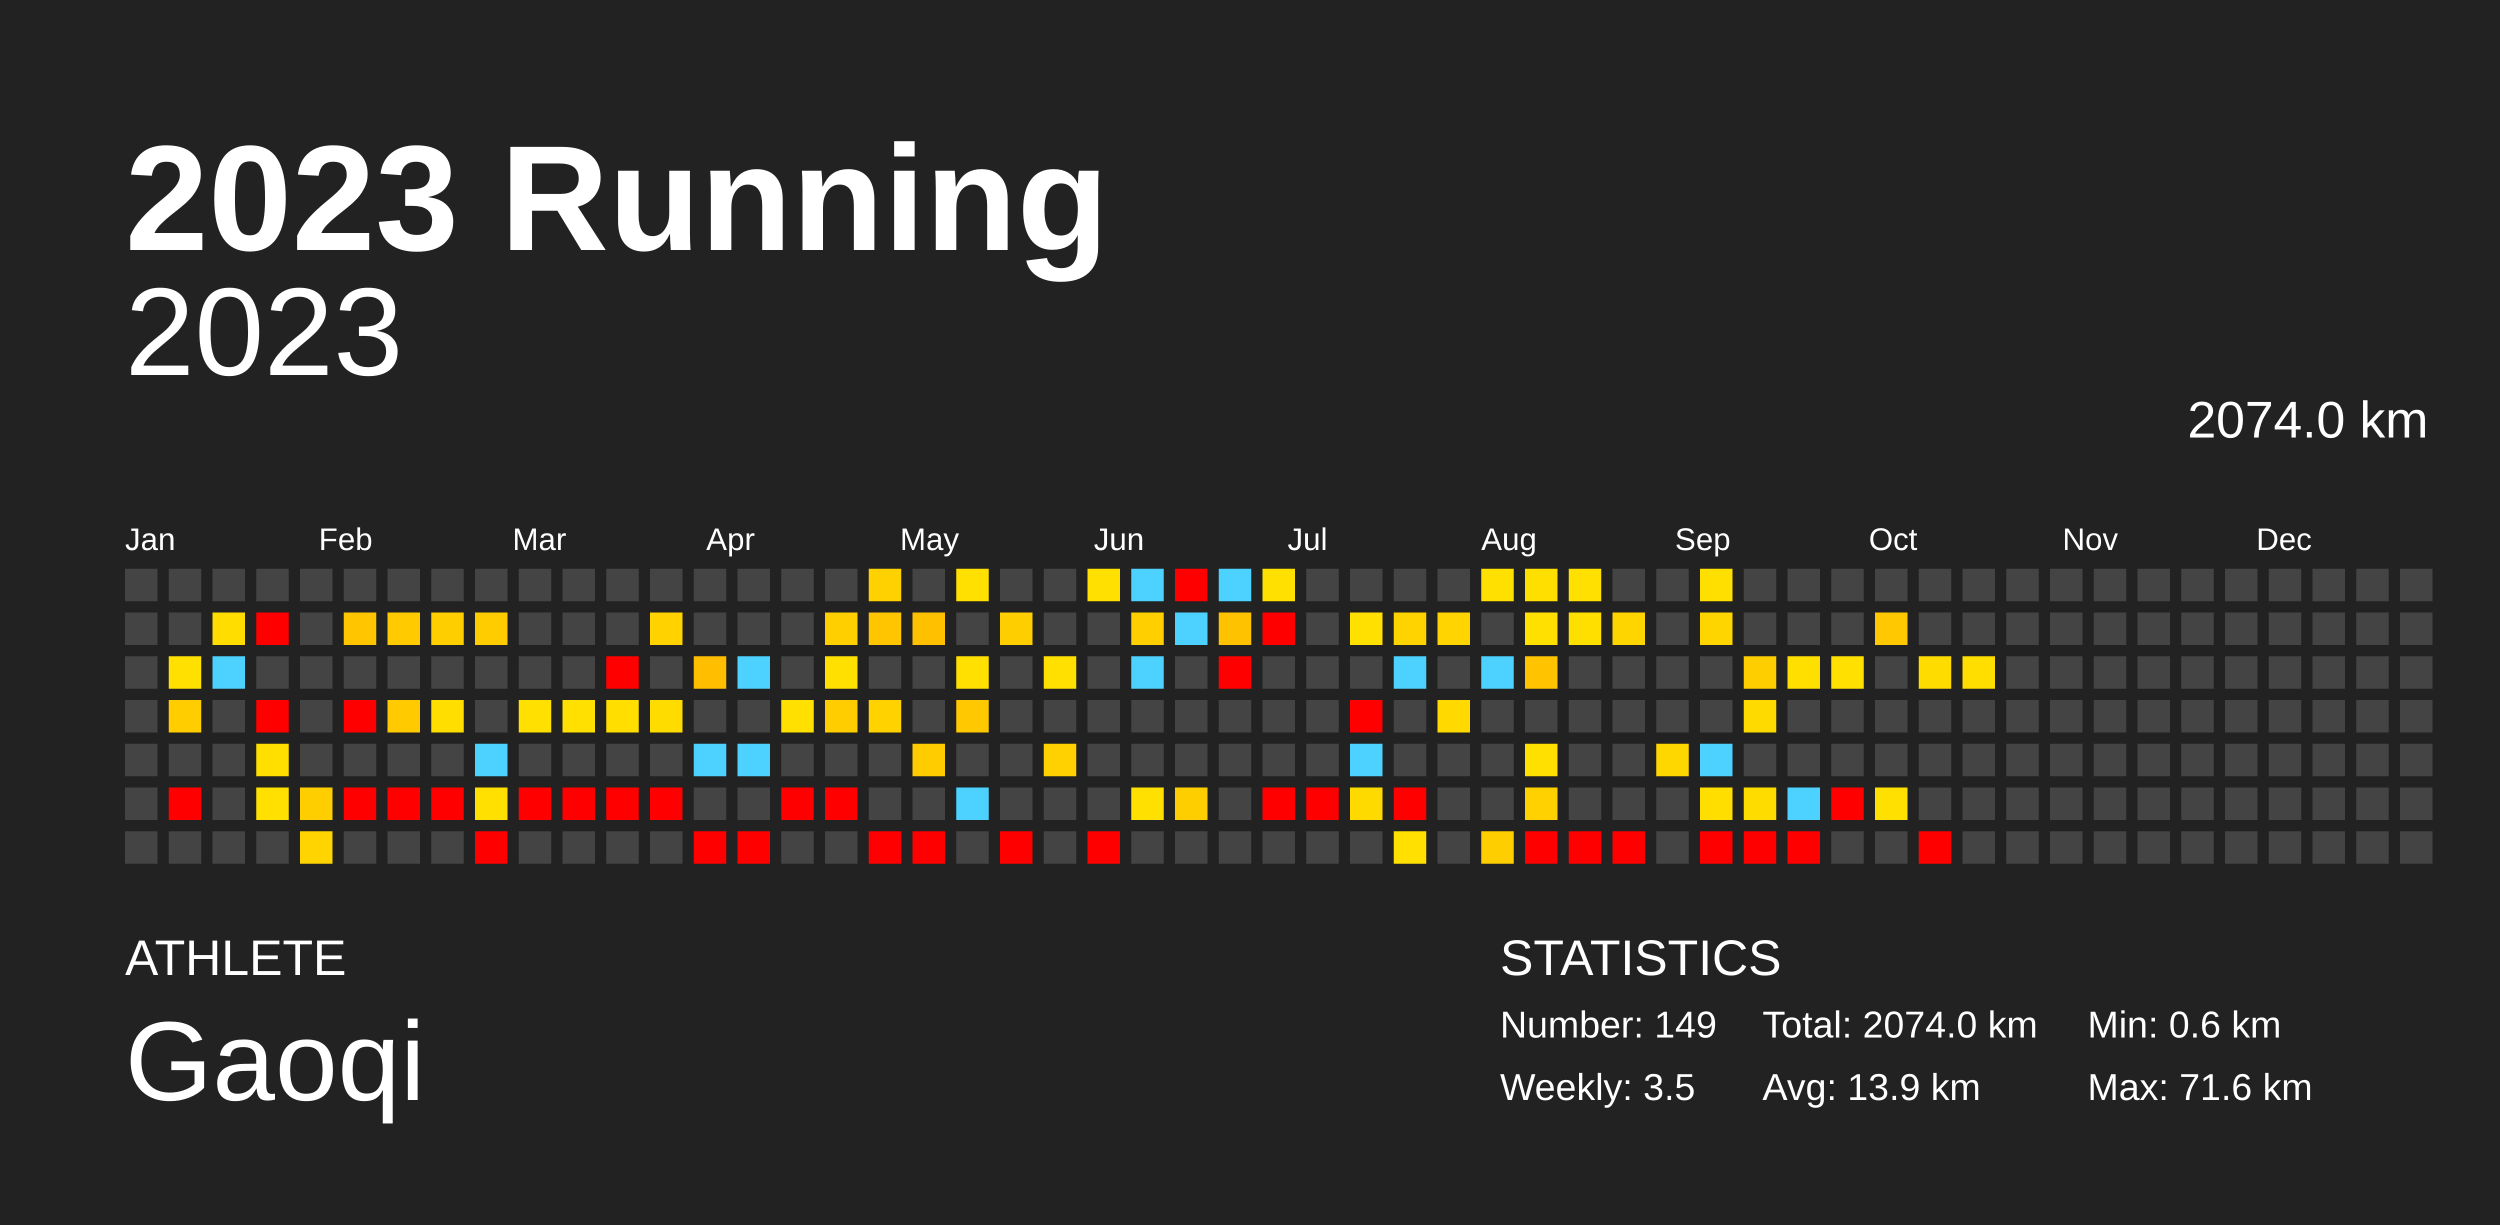
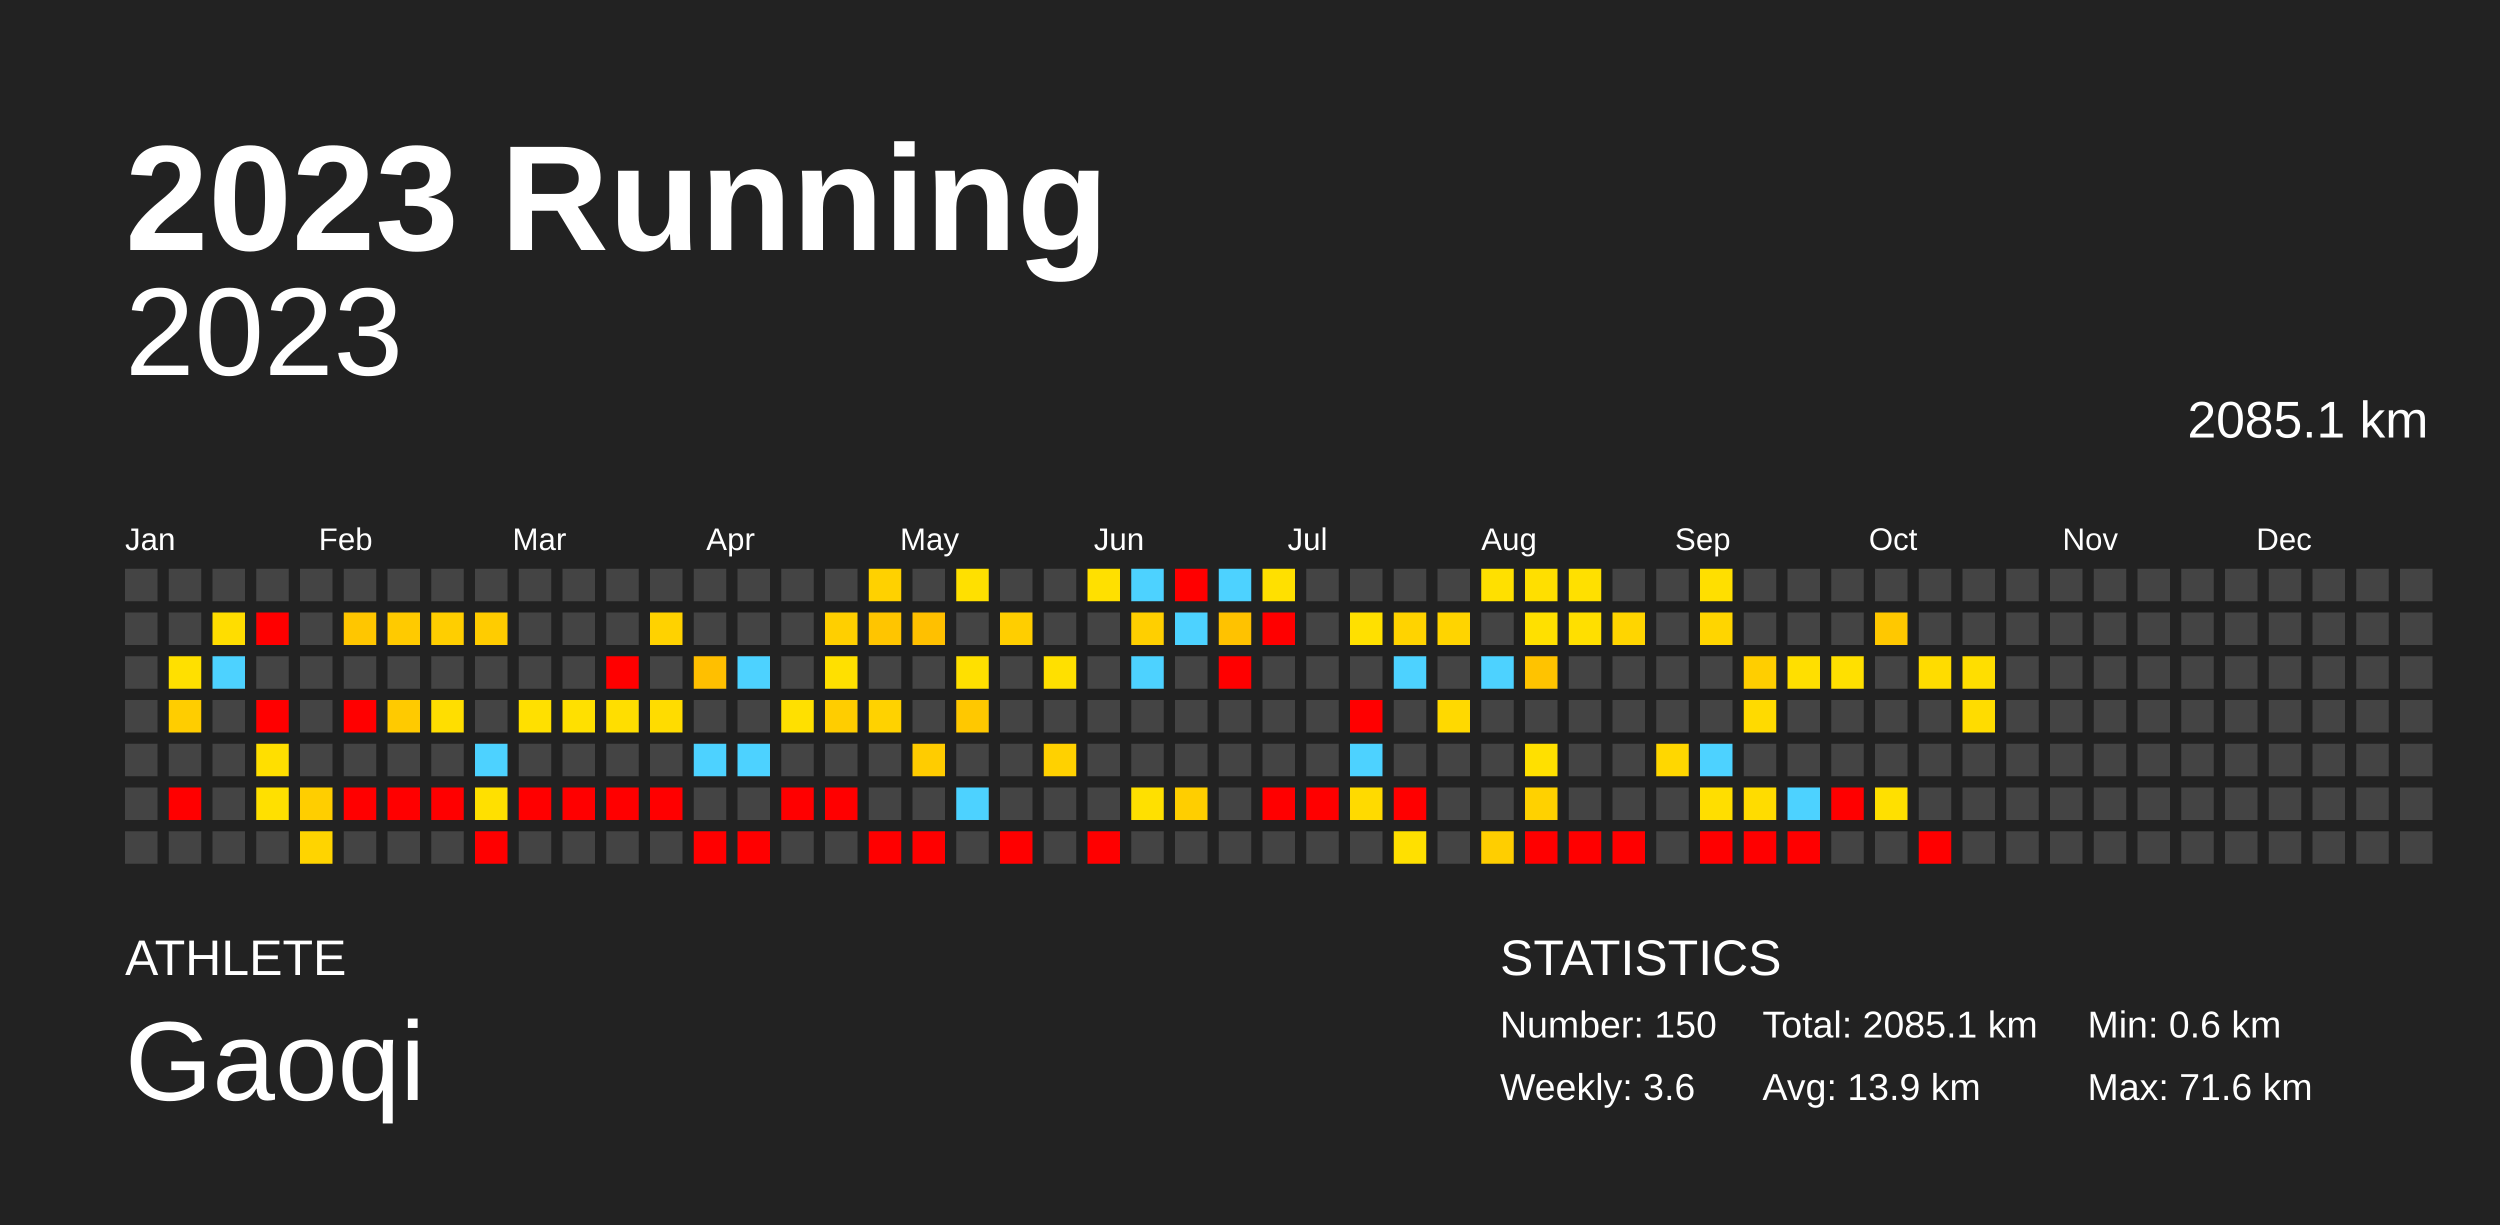
<svg xmlns="http://www.w3.org/2000/svg" baseProfile="full" height="98mm" version="1.1" viewBox="0,0,200,98" width="200mm">
  <defs />
  <rect fill="#222222" height="98" width="200" x="0" y="0" />
  <text fill="#FFFFFF" style="font-size:12px; font-family:Arial; font-weight:bold;" x="10" y="20">2023 Running</text>
  <text fill="#FFFFFF" style="font-size:4px; font-family:Arial" x="10" y="78">ATHLETE</text>
  <text fill="#FFFFFF" style="font-size:9px; font-family:Arial" x="10" y="88">Gaoqi</text>
  <text fill="#FFFFFF" style="font-size:4px; font-family:Arial" x="120" y="78">STATISTICS</text>
-   <text fill="#FFFFFF" style="font-size:3px; font-family:Arial" x="120" y="83">Number: 149</text>
-   <text fill="#FFFFFF" style="font-size:3px; font-family:Arial" x="120" y="88">Weekly: 3.5</text>
-   <text fill="#FFFFFF" style="font-size:3px; font-family:Arial" x="141" y="83">Total: 2074.0 km</text>
+   <text fill="#FFFFFF" style="font-size:3px; font-family:Arial" x="120" y="83">Number: 150</text>
+   <text fill="#FFFFFF" style="font-size:3px; font-family:Arial" x="120" y="88">Weekly: 3.6</text>
+   <text fill="#FFFFFF" style="font-size:3px; font-family:Arial" x="141" y="83">Total: 2085.1 km</text>
  <text fill="#FFFFFF" style="font-size:3px; font-family:Arial" x="141" y="88">Avg: 13.9 km</text>
  <text fill="#FFFFFF" style="font-size:3px; font-family:Arial" x="167" y="83">Min: 0.6 km</text>
  <text fill="#FFFFFF" style="font-size:3px; font-family:Arial" x="167" y="88">Max: 71.6 km</text>
  <text alignment-baseline="hanging" fill="#FFFFFF" style="font-size:10.0px; font-family:Arial;" x="10" y="30">2023</text>
-   <text alignment-baseline="hanging" fill="#FFFFFF" style="font-size:4.125px; font-family:Arial;" x="175" y="35">2074.0 km</text>
+   <text alignment-baseline="hanging" fill="#FFFFFF" style="font-size:4.125px; font-family:Arial;" x="175" y="35">2085.1 km</text>
  <text fill="#FFFFFF" style="font-size:2.5px; font-family:Arial" x="10.0" y="44">Jan</text>
  <text fill="#FFFFFF" style="font-size:2.5px; font-family:Arial" x="25.5" y="44">Feb</text>
  <text fill="#FFFFFF" style="font-size:2.5px; font-family:Arial" x="41.0" y="44">Mar</text>
  <text fill="#FFFFFF" style="font-size:2.5px; font-family:Arial" x="56.5" y="44">Apr</text>
  <text fill="#FFFFFF" style="font-size:2.5px; font-family:Arial" x="72.0" y="44">May</text>
  <text fill="#FFFFFF" style="font-size:2.5px; font-family:Arial" x="87.5" y="44">Jun</text>
  <text fill="#FFFFFF" style="font-size:2.5px; font-family:Arial" x="103.0" y="44">Jul</text>
  <text fill="#FFFFFF" style="font-size:2.5px; font-family:Arial" x="118.5" y="44">Aug</text>
  <text fill="#FFFFFF" style="font-size:2.5px; font-family:Arial" x="134.0" y="44">Sep</text>
  <text fill="#FFFFFF" style="font-size:2.5px; font-family:Arial" x="149.5" y="44">Oct</text>
  <text fill="#FFFFFF" style="font-size:2.5px; font-family:Arial" x="165.0" y="44">Nov</text>
  <text fill="#FFFFFF" style="font-size:2.5px; font-family:Arial" x="180.5" y="44">Dec</text>
  <rect fill="#444444" height="2.6" width="2.6" x="10.0" y="45.5" />
  <rect fill="#444444" height="2.6" width="2.6" x="10.0" y="49.0" />
  <rect fill="#444444" height="2.6" width="2.6" x="10.0" y="52.5" />
  <rect fill="#444444" height="2.6" width="2.6" x="10.0" y="56.0" />
  <rect fill="#444444" height="2.6" width="2.6" x="10.0" y="59.5" />
  <rect fill="#444444" height="2.6" width="2.6" x="10.0" y="63.0" />
  <rect fill="#444444" height="2.6" width="2.6" x="10.0" y="66.5" />
  <rect fill="#444444" height="2.6" width="2.6" x="13.5" y="45.5" />
  <rect fill="#444444" height="2.6" width="2.6" x="13.5" y="49.0" />
  <rect fill="#ffe000" height="2.6" width="2.6" x="13.5" y="52.5" />
  <rect fill="#ffcd00" height="2.6" width="2.6" x="13.5" y="56.0" />
  <rect fill="#444444" height="2.6" width="2.6" x="13.5" y="59.5" />
  <rect fill="red" height="2.6" width="2.6" x="13.5" y="63.0" />
  <rect fill="#444444" height="2.6" width="2.6" x="13.5" y="66.5" />
  <rect fill="#444444" height="2.6" width="2.6" x="17.0" y="45.5" />
  <rect fill="#ffdd00" height="2.6" width="2.6" x="17.0" y="49.0" />
  <rect fill="#4dd2ff" height="2.6" width="2.6" x="17.0" y="52.5" />
  <rect fill="#444444" height="2.6" width="2.6" x="17.0" y="56.0" />
  <rect fill="#444444" height="2.6" width="2.6" x="17.0" y="59.5" />
  <rect fill="#444444" height="2.6" width="2.6" x="17.0" y="63.0" />
  <rect fill="#444444" height="2.6" width="2.6" x="17.0" y="66.5" />
  <rect fill="#444444" height="2.6" width="2.6" x="20.5" y="45.5" />
  <rect fill="red" height="2.6" width="2.6" x="20.5" y="49.0" />
  <rect fill="#444444" height="2.6" width="2.6" x="20.5" y="52.5" />
  <rect fill="red" height="2.6" width="2.6" x="20.5" y="56.0" />
  <rect fill="#ffdf00" height="2.6" width="2.6" x="20.5" y="59.5" />
  <rect fill="#ffe000" height="2.6" width="2.6" x="20.5" y="63.0" />
  <rect fill="#444444" height="2.6" width="2.6" x="20.5" y="66.5" />
  <rect fill="#444444" height="2.6" width="2.6" x="24.0" y="45.5" />
  <rect fill="#444444" height="2.6" width="2.6" x="24.0" y="49.0" />
  <rect fill="#444444" height="2.6" width="2.6" x="24.0" y="52.5" />
  <rect fill="#444444" height="2.6" width="2.6" x="24.0" y="56.0" />
  <rect fill="#444444" height="2.6" width="2.6" x="24.0" y="59.5" />
  <rect fill="#ffce00" height="2.6" width="2.6" x="24.0" y="63.0" />
  <rect fill="#ffd400" height="2.6" width="2.6" x="24.0" y="66.5" />
  <rect fill="#444444" height="2.6" width="2.6" x="27.5" y="45.5" />
  <rect fill="#ffc600" height="2.6" width="2.6" x="27.5" y="49.0" />
  <rect fill="#444444" height="2.6" width="2.6" x="27.5" y="52.5" />
  <rect fill="red" height="2.6" width="2.6" x="27.5" y="56.0" />
  <rect fill="#444444" height="2.6" width="2.6" x="27.5" y="59.5" />
  <rect fill="red" height="2.6" width="2.6" x="27.5" y="63.0" />
  <rect fill="#444444" height="2.6" width="2.6" x="27.5" y="66.5" />
  <rect fill="#444444" height="2.6" width="2.6" x="31.0" y="45.5" />
  <rect fill="#ffca00" height="2.6" width="2.6" x="31.0" y="49.0" />
  <rect fill="#444444" height="2.6" width="2.6" x="31.0" y="52.5" />
  <rect fill="#ffca00" height="2.6" width="2.6" x="31.0" y="56.0" />
  <rect fill="#444444" height="2.6" width="2.6" x="31.0" y="59.5" />
  <rect fill="red" height="2.6" width="2.6" x="31.0" y="63.0" />
  <rect fill="#444444" height="2.6" width="2.6" x="31.0" y="66.5" />
  <rect fill="#444444" height="2.6" width="2.6" x="34.5" y="45.5" />
  <rect fill="#ffce00" height="2.6" width="2.6" x="34.5" y="49.0" />
  <rect fill="#444444" height="2.6" width="2.6" x="34.5" y="52.5" />
  <rect fill="#ffde00" height="2.6" width="2.6" x="34.5" y="56.0" />
  <rect fill="#444444" height="2.6" width="2.6" x="34.5" y="59.5" />
  <rect fill="red" height="2.6" width="2.6" x="34.5" y="63.0" />
  <rect fill="#444444" height="2.6" width="2.6" x="34.5" y="66.5" />
  <rect fill="#444444" height="2.6" width="2.6" x="38.0" y="45.5" />
  <rect fill="#ffcc00" height="2.6" width="2.6" x="38.0" y="49.0" />
  <rect fill="#444444" height="2.6" width="2.6" x="38.0" y="52.5" />
  <rect fill="#444444" height="2.6" width="2.6" x="38.0" y="56.0" />
  <rect fill="#4dd2ff" height="2.6" width="2.6" x="38.0" y="59.5" />
  <rect fill="#ffe000" height="2.6" width="2.6" x="38.0" y="63.0" />
  <rect fill="red" height="2.6" width="2.6" x="38.0" y="66.5" />
  <rect fill="#444444" height="2.6" width="2.6" x="41.5" y="45.5" />
  <rect fill="#444444" height="2.6" width="2.6" x="41.5" y="49.0" />
  <rect fill="#444444" height="2.6" width="2.6" x="41.5" y="52.5" />
  <rect fill="#ffe000" height="2.6" width="2.6" x="41.5" y="56.0" />
  <rect fill="#444444" height="2.6" width="2.6" x="41.5" y="59.5" />
  <rect fill="red" height="2.6" width="2.6" x="41.5" y="63.0" />
  <rect fill="#444444" height="2.6" width="2.6" x="41.5" y="66.5" />
  <rect fill="#444444" height="2.6" width="2.6" x="45.0" y="45.5" />
  <rect fill="#444444" height="2.6" width="2.6" x="45.0" y="49.0" />
  <rect fill="#444444" height="2.6" width="2.6" x="45.0" y="52.5" />
  <rect fill="#ffe000" height="2.6" width="2.6" x="45.0" y="56.0" />
  <rect fill="#444444" height="2.6" width="2.6" x="45.0" y="59.5" />
  <rect fill="red" height="2.6" width="2.6" x="45.0" y="63.0" />
  <rect fill="#444444" height="2.6" width="2.6" x="45.0" y="66.5" />
  <rect fill="#444444" height="2.6" width="2.6" x="48.5" y="45.5" />
  <rect fill="#444444" height="2.6" width="2.6" x="48.5" y="49.0" />
  <rect fill="red" height="2.6" width="2.6" x="48.5" y="52.5" />
  <rect fill="#ffde00" height="2.6" width="2.6" x="48.5" y="56.0" />
  <rect fill="#444444" height="2.6" width="2.6" x="48.5" y="59.5" />
  <rect fill="red" height="2.6" width="2.6" x="48.5" y="63.0" />
  <rect fill="#444444" height="2.6" width="2.6" x="48.5" y="66.5" />
  <rect fill="#444444" height="2.6" width="2.6" x="52.0" y="45.5" />
  <rect fill="#ffd200" height="2.6" width="2.6" x="52.0" y="49.0" />
  <rect fill="#444444" height="2.6" width="2.6" x="52.0" y="52.5" />
  <rect fill="#ffdc00" height="2.6" width="2.6" x="52.0" y="56.0" />
  <rect fill="#444444" height="2.6" width="2.6" x="52.0" y="59.5" />
  <rect fill="red" height="2.6" width="2.6" x="52.0" y="63.0" />
  <rect fill="#444444" height="2.6" width="2.6" x="52.0" y="66.5" />
  <rect fill="#444444" height="2.6" width="2.6" x="55.5" y="45.5" />
  <rect fill="#444444" height="2.6" width="2.6" x="55.5" y="49.0" />
  <rect fill="#ffbf00" height="2.6" width="2.6" x="55.5" y="52.5" />
  <rect fill="#444444" height="2.6" width="2.6" x="55.5" y="56.0" />
  <rect fill="#4dd2ff" height="2.6" width="2.6" x="55.5" y="59.5" />
  <rect fill="#444444" height="2.6" width="2.6" x="55.5" y="63.0" />
  <rect fill="red" height="2.6" width="2.6" x="55.5" y="66.5" />
  <rect fill="#444444" height="2.6" width="2.6" x="59.0" y="45.5" />
  <rect fill="#444444" height="2.6" width="2.6" x="59.0" y="49.0" />
  <rect fill="#4dd2ff" height="2.6" width="2.6" x="59.0" y="52.5" />
  <rect fill="#444444" height="2.6" width="2.6" x="59.0" y="56.0" />
  <rect fill="#4dd2ff" height="2.6" width="2.6" x="59.0" y="59.5" />
  <rect fill="#444444" height="2.6" width="2.6" x="59.0" y="63.0" />
  <rect fill="red" height="2.6" width="2.6" x="59.0" y="66.5" />
  <rect fill="#444444" height="2.6" width="2.6" x="62.5" y="45.5" />
  <rect fill="#444444" height="2.6" width="2.6" x="62.5" y="49.0" />
  <rect fill="#444444" height="2.6" width="2.6" x="62.5" y="52.5" />
  <rect fill="#ffe000" height="2.6" width="2.6" x="62.5" y="56.0" />
  <rect fill="#444444" height="2.6" width="2.6" x="62.5" y="59.5" />
  <rect fill="red" height="2.6" width="2.6" x="62.5" y="63.0" />
  <rect fill="#444444" height="2.6" width="2.6" x="62.5" y="66.5" />
  <rect fill="#444444" height="2.6" width="2.6" x="66.0" y="45.5" />
  <rect fill="#ffcf00" height="2.6" width="2.6" x="66.0" y="49.0" />
  <rect fill="#ffe000" height="2.6" width="2.6" x="66.0" y="52.5" />
  <rect fill="#ffcd00" height="2.6" width="2.6" x="66.0" y="56.0" />
  <rect fill="#444444" height="2.6" width="2.6" x="66.0" y="59.5" />
  <rect fill="red" height="2.6" width="2.6" x="66.0" y="63.0" />
  <rect fill="#444444" height="2.6" width="2.6" x="66.0" y="66.5" />
  <rect fill="#ffd100" height="2.6" width="2.6" x="69.5" y="45.5" />
  <rect fill="#ffc500" height="2.6" width="2.6" x="69.5" y="49.0" />
  <rect fill="#444444" height="2.6" width="2.6" x="69.5" y="52.5" />
  <rect fill="#ffd200" height="2.6" width="2.6" x="69.5" y="56.0" />
  <rect fill="#444444" height="2.6" width="2.6" x="69.5" y="59.5" />
  <rect fill="#444444" height="2.6" width="2.6" x="69.5" y="63.0" />
  <rect fill="red" height="2.6" width="2.6" x="69.5" y="66.5" />
  <rect fill="#444444" height="2.6" width="2.6" x="73.0" y="45.5" />
  <rect fill="#ffc000" height="2.6" width="2.6" x="73.0" y="49.0" />
  <rect fill="#444444" height="2.6" width="2.6" x="73.0" y="52.5" />
  <rect fill="#444444" height="2.6" width="2.6" x="73.0" y="56.0" />
  <rect fill="#ffcc00" height="2.6" width="2.6" x="73.0" y="59.5" />
  <rect fill="#444444" height="2.6" width="2.6" x="73.0" y="63.0" />
  <rect fill="red" height="2.6" width="2.6" x="73.0" y="66.5" />
  <rect fill="#ffe000" height="2.6" width="2.6" x="76.5" y="45.5" />
  <rect fill="#444444" height="2.6" width="2.6" x="76.5" y="49.0" />
  <rect fill="#ffe000" height="2.6" width="2.6" x="76.5" y="52.5" />
  <rect fill="#ffc800" height="2.6" width="2.6" x="76.5" y="56.0" />
  <rect fill="#444444" height="2.6" width="2.6" x="76.5" y="59.5" />
  <rect fill="#4dd2ff" height="2.6" width="2.6" x="76.5" y="63.0" />
  <rect fill="#444444" height="2.6" width="2.6" x="76.5" y="66.5" />
  <rect fill="#444444" height="2.6" width="2.6" x="80.0" y="45.5" />
  <rect fill="#ffce00" height="2.6" width="2.6" x="80.0" y="49.0" />
  <rect fill="#444444" height="2.6" width="2.6" x="80.0" y="52.5" />
  <rect fill="#444444" height="2.6" width="2.6" x="80.0" y="56.0" />
  <rect fill="#444444" height="2.6" width="2.6" x="80.0" y="59.5" />
  <rect fill="#444444" height="2.6" width="2.6" x="80.0" y="63.0" />
  <rect fill="red" height="2.6" width="2.6" x="80.0" y="66.5" />
  <rect fill="#444444" height="2.6" width="2.6" x="83.5" y="45.5" />
  <rect fill="#444444" height="2.6" width="2.6" x="83.5" y="49.0" />
  <rect fill="#ffe000" height="2.6" width="2.6" x="83.5" y="52.5" />
  <rect fill="#444444" height="2.6" width="2.6" x="83.5" y="56.0" />
  <rect fill="#ffd100" height="2.6" width="2.6" x="83.5" y="59.5" />
  <rect fill="#444444" height="2.6" width="2.6" x="83.5" y="63.0" />
  <rect fill="#444444" height="2.6" width="2.6" x="83.5" y="66.5" />
  <rect fill="#ffe000" height="2.6" width="2.6" x="87.0" y="45.5" />
  <rect fill="#444444" height="2.6" width="2.6" x="87.0" y="49.0" />
  <rect fill="#444444" height="2.6" width="2.6" x="87.0" y="52.5" />
  <rect fill="#444444" height="2.6" width="2.6" x="87.0" y="56.0" />
  <rect fill="#444444" height="2.6" width="2.6" x="87.0" y="59.5" />
  <rect fill="#444444" height="2.6" width="2.6" x="87.0" y="63.0" />
  <rect fill="red" height="2.6" width="2.6" x="87.0" y="66.5" />
  <rect fill="#4dd2ff" height="2.6" width="2.6" x="90.5" y="45.5" />
  <rect fill="#ffcf00" height="2.6" width="2.6" x="90.5" y="49.0" />
  <rect fill="#4dd2ff" height="2.6" width="2.6" x="90.5" y="52.5" />
  <rect fill="#444444" height="2.6" width="2.6" x="90.5" y="56.0" />
  <rect fill="#444444" height="2.6" width="2.6" x="90.5" y="59.5" />
  <rect fill="#ffe000" height="2.6" width="2.6" x="90.5" y="63.0" />
  <rect fill="#444444" height="2.6" width="2.6" x="90.5" y="66.5" />
  <rect fill="red" height="2.6" width="2.6" x="94.0" y="45.5" />
  <rect fill="#4dd2ff" height="2.6" width="2.6" x="94.0" y="49.0" />
  <rect fill="#444444" height="2.6" width="2.6" x="94.0" y="52.5" />
  <rect fill="#444444" height="2.6" width="2.6" x="94.0" y="56.0" />
  <rect fill="#444444" height="2.6" width="2.6" x="94.0" y="59.5" />
  <rect fill="#ffce00" height="2.6" width="2.6" x="94.0" y="63.0" />
  <rect fill="#444444" height="2.6" width="2.6" x="94.0" y="66.5" />
  <rect fill="#4dd2ff" height="2.6" width="2.6" x="97.5" y="45.5" />
  <rect fill="#ffc200" height="2.6" width="2.6" x="97.5" y="49.0" />
  <rect fill="red" height="2.6" width="2.6" x="97.5" y="52.5" />
  <rect fill="#444444" height="2.6" width="2.6" x="97.5" y="56.0" />
  <rect fill="#444444" height="2.6" width="2.6" x="97.5" y="59.5" />
  <rect fill="#444444" height="2.6" width="2.6" x="97.5" y="63.0" />
  <rect fill="#444444" height="2.6" width="2.6" x="97.5" y="66.5" />
  <rect fill="#ffe000" height="2.6" width="2.6" x="101.0" y="45.5" />
  <rect fill="red" height="2.6" width="2.6" x="101.0" y="49.0" />
  <rect fill="#444444" height="2.6" width="2.6" x="101.0" y="52.5" />
  <rect fill="#444444" height="2.6" width="2.6" x="101.0" y="56.0" />
  <rect fill="#444444" height="2.6" width="2.6" x="101.0" y="59.5" />
  <rect fill="red" height="2.6" width="2.6" x="101.0" y="63.0" />
  <rect fill="#444444" height="2.6" width="2.6" x="101.0" y="66.5" />
  <rect fill="#444444" height="2.6" width="2.6" x="104.5" y="45.5" />
  <rect fill="#444444" height="2.6" width="2.6" x="104.5" y="49.0" />
  <rect fill="#444444" height="2.6" width="2.6" x="104.5" y="52.5" />
  <rect fill="#444444" height="2.6" width="2.6" x="104.5" y="56.0" />
  <rect fill="#444444" height="2.6" width="2.6" x="104.5" y="59.5" />
  <rect fill="red" height="2.6" width="2.6" x="104.5" y="63.0" />
  <rect fill="#444444" height="2.6" width="2.6" x="104.5" y="66.5" />
  <rect fill="#444444" height="2.6" width="2.6" x="108.0" y="45.5" />
  <rect fill="#ffe000" height="2.6" width="2.6" x="108.0" y="49.0" />
  <rect fill="#444444" height="2.6" width="2.6" x="108.0" y="52.5" />
  <rect fill="red" height="2.6" width="2.6" x="108.0" y="56.0" />
  <rect fill="#4dd2ff" height="2.6" width="2.6" x="108.0" y="59.5" />
  <rect fill="#ffda00" height="2.6" width="2.6" x="108.0" y="63.0" />
  <rect fill="#444444" height="2.6" width="2.6" x="108.0" y="66.5" />
  <rect fill="#444444" height="2.6" width="2.6" x="111.5" y="45.5" />
  <rect fill="#ffd300" height="2.6" width="2.6" x="111.5" y="49.0" />
  <rect fill="#4dd2ff" height="2.6" width="2.6" x="111.5" y="52.5" />
  <rect fill="#444444" height="2.6" width="2.6" x="111.5" y="56.0" />
  <rect fill="#444444" height="2.6" width="2.6" x="111.5" y="59.5" />
  <rect fill="red" height="2.6" width="2.6" x="111.5" y="63.0" />
  <rect fill="#ffe000" height="2.6" width="2.6" x="111.5" y="66.5" />
  <rect fill="#444444" height="2.6" width="2.6" x="115.0" y="45.5" />
  <rect fill="#ffd400" height="2.6" width="2.6" x="115.0" y="49.0" />
  <rect fill="#444444" height="2.6" width="2.6" x="115.0" y="52.5" />
  <rect fill="#ffd900" height="2.6" width="2.6" x="115.0" y="56.0" />
  <rect fill="#444444" height="2.6" width="2.6" x="115.0" y="59.5" />
  <rect fill="#444444" height="2.6" width="2.6" x="115.0" y="63.0" />
  <rect fill="#444444" height="2.6" width="2.6" x="115.0" y="66.5" />
  <rect fill="#ffe000" height="2.6" width="2.6" x="118.5" y="45.5" />
  <rect fill="#444444" height="2.6" width="2.6" x="118.5" y="49.0" />
  <rect fill="#4dd2ff" height="2.6" width="2.6" x="118.5" y="52.5" />
  <rect fill="#444444" height="2.6" width="2.6" x="118.5" y="56.0" />
  <rect fill="#444444" height="2.6" width="2.6" x="118.5" y="59.5" />
  <rect fill="#444444" height="2.6" width="2.6" x="118.5" y="63.0" />
  <rect fill="#ffce00" height="2.6" width="2.6" x="118.5" y="66.5" />
  <rect fill="#ffdf00" height="2.6" width="2.6" x="122.0" y="45.5" />
  <rect fill="#ffe000" height="2.6" width="2.6" x="122.0" y="49.0" />
  <rect fill="#ffc300" height="2.6" width="2.6" x="122.0" y="52.5" />
  <rect fill="#444444" height="2.6" width="2.6" x="122.0" y="56.0" />
  <rect fill="#ffe000" height="2.6" width="2.6" x="122.0" y="59.5" />
  <rect fill="#ffd100" height="2.6" width="2.6" x="122.0" y="63.0" />
  <rect fill="red" height="2.6" width="2.6" x="122.0" y="66.5" />
  <rect fill="#ffe000" height="2.6" width="2.6" x="125.5" y="45.5" />
  <rect fill="#ffdf00" height="2.6" width="2.6" x="125.5" y="49.0" />
  <rect fill="#444444" height="2.6" width="2.6" x="125.5" y="52.5" />
  <rect fill="#444444" height="2.6" width="2.6" x="125.5" y="56.0" />
  <rect fill="#444444" height="2.6" width="2.6" x="125.5" y="59.5" />
  <rect fill="#444444" height="2.6" width="2.6" x="125.5" y="63.0" />
  <rect fill="red" height="2.6" width="2.6" x="125.5" y="66.5" />
  <rect fill="#444444" height="2.6" width="2.6" x="129.0" y="45.5" />
  <rect fill="#ffd500" height="2.6" width="2.6" x="129.0" y="49.0" />
  <rect fill="#444444" height="2.6" width="2.6" x="129.0" y="52.5" />
  <rect fill="#444444" height="2.6" width="2.6" x="129.0" y="56.0" />
  <rect fill="#444444" height="2.6" width="2.6" x="129.0" y="59.5" />
  <rect fill="#444444" height="2.6" width="2.6" x="129.0" y="63.0" />
  <rect fill="red" height="2.6" width="2.6" x="129.0" y="66.5" />
  <rect fill="#444444" height="2.6" width="2.6" x="132.5" y="45.5" />
  <rect fill="#444444" height="2.6" width="2.6" x="132.5" y="49.0" />
  <rect fill="#444444" height="2.6" width="2.6" x="132.5" y="52.5" />
  <rect fill="#444444" height="2.6" width="2.6" x="132.5" y="56.0" />
  <rect fill="#ffd700" height="2.6" width="2.6" x="132.5" y="59.5" />
  <rect fill="#444444" height="2.6" width="2.6" x="132.5" y="63.0" />
  <rect fill="#444444" height="2.6" width="2.6" x="132.5" y="66.5" />
  <rect fill="#ffdf00" height="2.6" width="2.6" x="136.0" y="45.5" />
  <rect fill="#ffd500" height="2.6" width="2.6" x="136.0" y="49.0" />
  <rect fill="#444444" height="2.6" width="2.6" x="136.0" y="52.5" />
  <rect fill="#444444" height="2.6" width="2.6" x="136.0" y="56.0" />
  <rect fill="#4dd2ff" height="2.6" width="2.6" x="136.0" y="59.5" />
  <rect fill="#ffde00" height="2.6" width="2.6" x="136.0" y="63.0" />
  <rect fill="red" height="2.6" width="2.6" x="136.0" y="66.5" />
  <rect fill="#444444" height="2.6" width="2.6" x="139.5" y="45.5" />
  <rect fill="#444444" height="2.6" width="2.6" x="139.5" y="49.0" />
  <rect fill="#ffce00" height="2.6" width="2.6" x="139.5" y="52.5" />
  <rect fill="#ffda00" height="2.6" width="2.6" x="139.5" y="56.0" />
  <rect fill="#444444" height="2.6" width="2.6" x="139.5" y="59.5" />
  <rect fill="#ffdc00" height="2.6" width="2.6" x="139.5" y="63.0" />
  <rect fill="red" height="2.6" width="2.6" x="139.5" y="66.5" />
  <rect fill="#444444" height="2.6" width="2.6" x="143.0" y="45.5" />
  <rect fill="#444444" height="2.6" width="2.6" x="143.0" y="49.0" />
  <rect fill="#ffdf00" height="2.6" width="2.6" x="143.0" y="52.5" />
  <rect fill="#444444" height="2.6" width="2.6" x="143.0" y="56.0" />
  <rect fill="#444444" height="2.6" width="2.6" x="143.0" y="59.5" />
  <rect fill="#4dd2ff" height="2.6" width="2.6" x="143.0" y="63.0" />
  <rect fill="red" height="2.6" width="2.6" x="143.0" y="66.5" />
  <rect fill="#444444" height="2.6" width="2.6" x="146.5" y="45.5" />
  <rect fill="#444444" height="2.6" width="2.6" x="146.5" y="49.0" />
  <rect fill="#ffe000" height="2.6" width="2.6" x="146.5" y="52.5" />
  <rect fill="#444444" height="2.6" width="2.6" x="146.5" y="56.0" />
  <rect fill="#444444" height="2.6" width="2.6" x="146.5" y="59.5" />
  <rect fill="red" height="2.6" width="2.6" x="146.5" y="63.0" />
  <rect fill="#444444" height="2.6" width="2.6" x="146.5" y="66.5" />
  <rect fill="#444444" height="2.6" width="2.6" x="150.0" y="45.5" />
  <rect fill="#ffc800" height="2.6" width="2.6" x="150.0" y="49.0" />
  <rect fill="#444444" height="2.6" width="2.6" x="150.0" y="52.5" />
  <rect fill="#444444" height="2.6" width="2.6" x="150.0" y="56.0" />
  <rect fill="#444444" height="2.6" width="2.6" x="150.0" y="59.5" />
  <rect fill="#ffe000" height="2.6" width="2.6" x="150.0" y="63.0" />
  <rect fill="#444444" height="2.6" width="2.6" x="150.0" y="66.5" />
  <rect fill="#444444" height="2.6" width="2.6" x="153.5" y="45.5" />
  <rect fill="#444444" height="2.6" width="2.6" x="153.5" y="49.0" />
  <rect fill="#ffdc00" height="2.6" width="2.6" x="153.5" y="52.5" />
  <rect fill="#444444" height="2.6" width="2.6" x="153.5" y="56.0" />
  <rect fill="#444444" height="2.6" width="2.6" x="153.5" y="59.5" />
  <rect fill="#444444" height="2.6" width="2.6" x="153.5" y="63.0" />
  <rect fill="red" height="2.6" width="2.6" x="153.5" y="66.5" />
  <rect fill="#444444" height="2.6" width="2.6" x="157.0" y="45.5" />
  <rect fill="#444444" height="2.6" width="2.6" x="157.0" y="49.0" />
  <rect fill="#ffde00" height="2.6" width="2.6" x="157.0" y="52.5" />
-   <rect fill="#444444" height="2.6" width="2.6" x="157.0" y="56.0" />
+   <rect fill="#ffdc00" height="2.6" width="2.6" x="157.0" y="56.0" />
  <rect fill="#444444" height="2.6" width="2.6" x="157.0" y="59.5" />
  <rect fill="#444444" height="2.6" width="2.6" x="157.0" y="63.0" />
  <rect fill="#444444" height="2.6" width="2.6" x="157.0" y="66.5" />
  <rect fill="#444444" height="2.6" width="2.6" x="160.5" y="45.5" />
  <rect fill="#444444" height="2.6" width="2.6" x="160.5" y="49.0" />
  <rect fill="#444444" height="2.6" width="2.6" x="160.5" y="52.5" />
  <rect fill="#444444" height="2.6" width="2.6" x="160.5" y="56.0" />
  <rect fill="#444444" height="2.6" width="2.6" x="160.5" y="59.5" />
  <rect fill="#444444" height="2.6" width="2.6" x="160.5" y="63.0" />
  <rect fill="#444444" height="2.6" width="2.6" x="160.5" y="66.5" />
  <rect fill="#444444" height="2.6" width="2.6" x="164.0" y="45.5" />
  <rect fill="#444444" height="2.6" width="2.6" x="164.0" y="49.0" />
  <rect fill="#444444" height="2.6" width="2.6" x="164.0" y="52.5" />
  <rect fill="#444444" height="2.6" width="2.6" x="164.0" y="56.0" />
  <rect fill="#444444" height="2.6" width="2.6" x="164.0" y="59.5" />
  <rect fill="#444444" height="2.6" width="2.6" x="164.0" y="63.0" />
  <rect fill="#444444" height="2.6" width="2.6" x="164.0" y="66.5" />
  <rect fill="#444444" height="2.6" width="2.6" x="167.5" y="45.5" />
  <rect fill="#444444" height="2.6" width="2.6" x="167.5" y="49.0" />
  <rect fill="#444444" height="2.6" width="2.6" x="167.5" y="52.5" />
  <rect fill="#444444" height="2.6" width="2.6" x="167.5" y="56.0" />
  <rect fill="#444444" height="2.6" width="2.6" x="167.5" y="59.5" />
  <rect fill="#444444" height="2.6" width="2.6" x="167.5" y="63.0" />
  <rect fill="#444444" height="2.6" width="2.6" x="167.5" y="66.5" />
  <rect fill="#444444" height="2.6" width="2.6" x="171.0" y="45.5" />
  <rect fill="#444444" height="2.6" width="2.6" x="171.0" y="49.0" />
  <rect fill="#444444" height="2.6" width="2.6" x="171.0" y="52.5" />
  <rect fill="#444444" height="2.6" width="2.6" x="171.0" y="56.0" />
  <rect fill="#444444" height="2.6" width="2.6" x="171.0" y="59.5" />
  <rect fill="#444444" height="2.6" width="2.6" x="171.0" y="63.0" />
  <rect fill="#444444" height="2.6" width="2.6" x="171.0" y="66.5" />
  <rect fill="#444444" height="2.6" width="2.6" x="174.5" y="45.5" />
  <rect fill="#444444" height="2.6" width="2.6" x="174.5" y="49.0" />
  <rect fill="#444444" height="2.6" width="2.6" x="174.5" y="52.5" />
  <rect fill="#444444" height="2.6" width="2.6" x="174.5" y="56.0" />
  <rect fill="#444444" height="2.6" width="2.6" x="174.5" y="59.5" />
  <rect fill="#444444" height="2.6" width="2.6" x="174.5" y="63.0" />
  <rect fill="#444444" height="2.6" width="2.6" x="174.5" y="66.5" />
  <rect fill="#444444" height="2.6" width="2.6" x="178.0" y="45.5" />
  <rect fill="#444444" height="2.6" width="2.6" x="178.0" y="49.0" />
  <rect fill="#444444" height="2.6" width="2.6" x="178.0" y="52.5" />
  <rect fill="#444444" height="2.6" width="2.6" x="178.0" y="56.0" />
  <rect fill="#444444" height="2.6" width="2.6" x="178.0" y="59.5" />
  <rect fill="#444444" height="2.6" width="2.6" x="178.0" y="63.0" />
  <rect fill="#444444" height="2.6" width="2.6" x="178.0" y="66.5" />
  <rect fill="#444444" height="2.6" width="2.6" x="181.5" y="45.5" />
  <rect fill="#444444" height="2.6" width="2.6" x="181.5" y="49.0" />
  <rect fill="#444444" height="2.6" width="2.6" x="181.5" y="52.5" />
  <rect fill="#444444" height="2.6" width="2.6" x="181.5" y="56.0" />
  <rect fill="#444444" height="2.6" width="2.6" x="181.5" y="59.5" />
  <rect fill="#444444" height="2.6" width="2.6" x="181.5" y="63.0" />
  <rect fill="#444444" height="2.6" width="2.6" x="181.5" y="66.5" />
  <rect fill="#444444" height="2.6" width="2.6" x="185.0" y="45.5" />
  <rect fill="#444444" height="2.6" width="2.6" x="185.0" y="49.0" />
  <rect fill="#444444" height="2.6" width="2.6" x="185.0" y="52.5" />
  <rect fill="#444444" height="2.6" width="2.6" x="185.0" y="56.0" />
  <rect fill="#444444" height="2.6" width="2.6" x="185.0" y="59.5" />
  <rect fill="#444444" height="2.6" width="2.6" x="185.0" y="63.0" />
  <rect fill="#444444" height="2.6" width="2.6" x="185.0" y="66.5" />
  <rect fill="#444444" height="2.6" width="2.6" x="188.5" y="45.5" />
  <rect fill="#444444" height="2.6" width="2.6" x="188.5" y="49.0" />
  <rect fill="#444444" height="2.6" width="2.6" x="188.5" y="52.5" />
  <rect fill="#444444" height="2.6" width="2.6" x="188.5" y="56.0" />
  <rect fill="#444444" height="2.6" width="2.6" x="188.5" y="59.5" />
  <rect fill="#444444" height="2.6" width="2.6" x="188.5" y="63.0" />
  <rect fill="#444444" height="2.6" width="2.6" x="188.5" y="66.5" />
  <rect fill="#444444" height="2.6" width="2.6" x="192.0" y="45.5" />
  <rect fill="#444444" height="2.6" width="2.6" x="192.0" y="49.0" />
  <rect fill="#444444" height="2.6" width="2.6" x="192.0" y="52.5" />
  <rect fill="#444444" height="2.6" width="2.6" x="192.0" y="56.0" />
  <rect fill="#444444" height="2.6" width="2.6" x="192.0" y="59.5" />
  <rect fill="#444444" height="2.6" width="2.6" x="192.0" y="63.0" />
  <rect fill="#444444" height="2.6" width="2.6" x="192.0" y="66.5" />
</svg>
